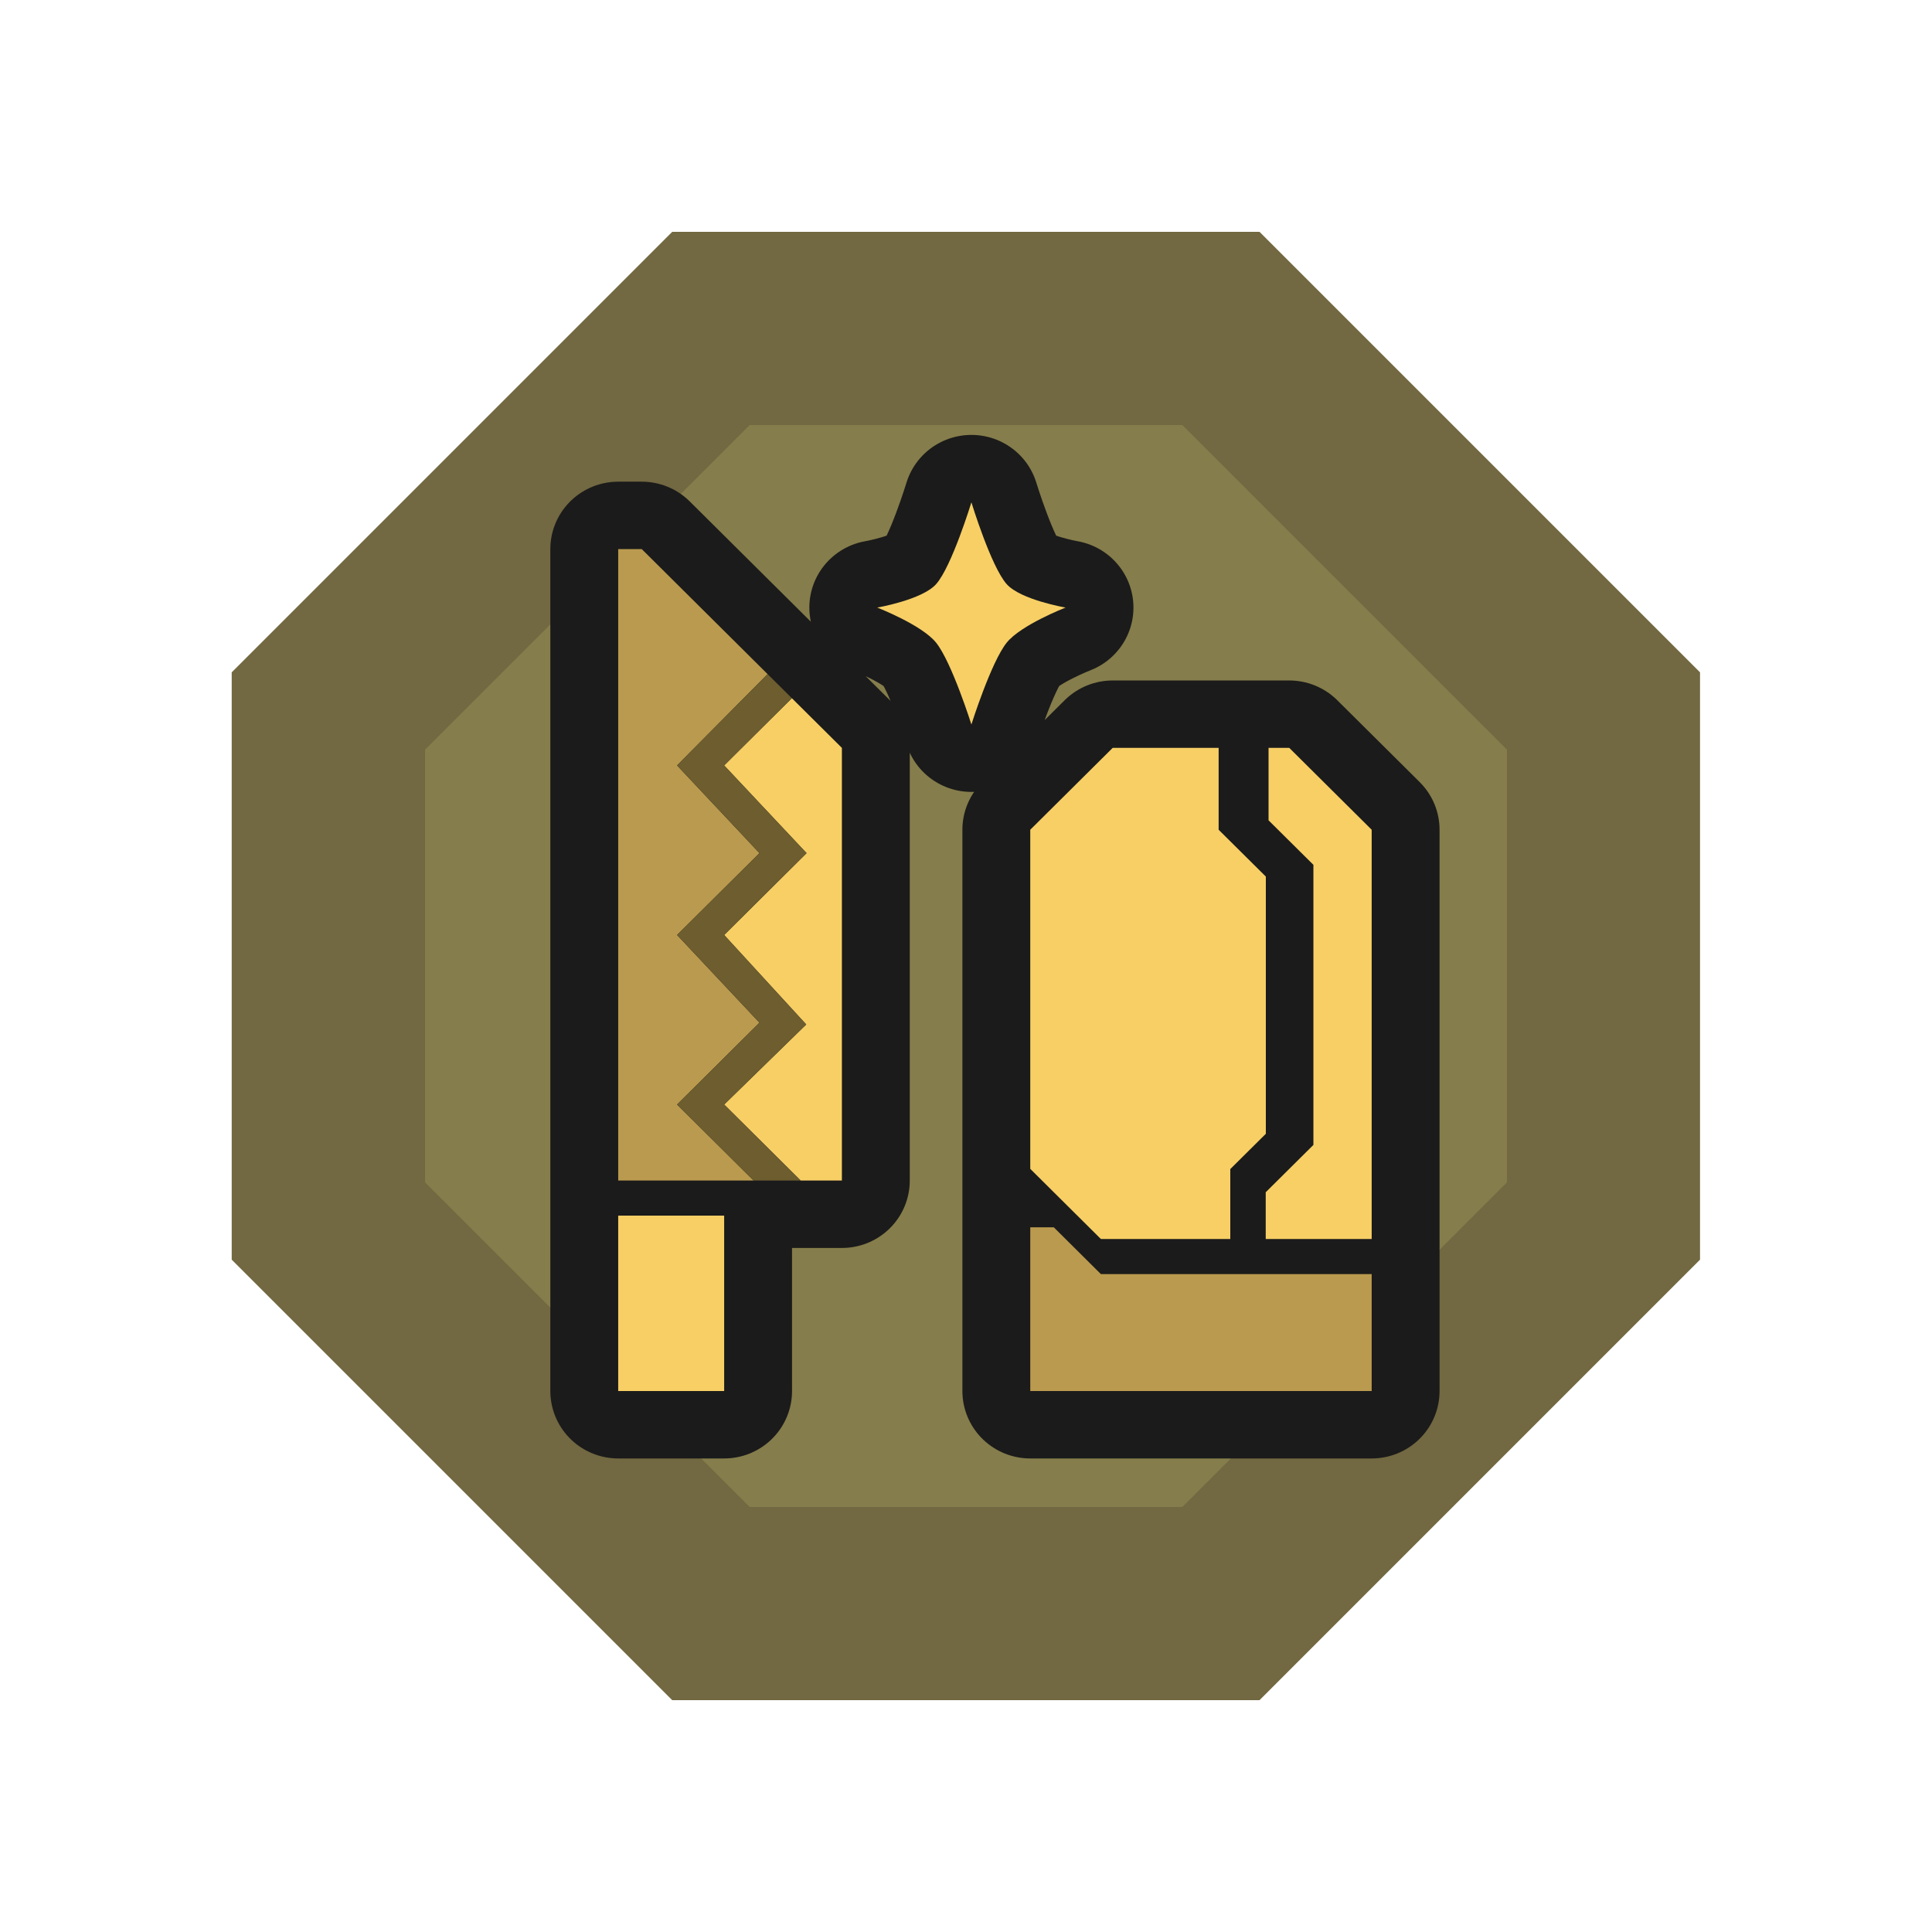
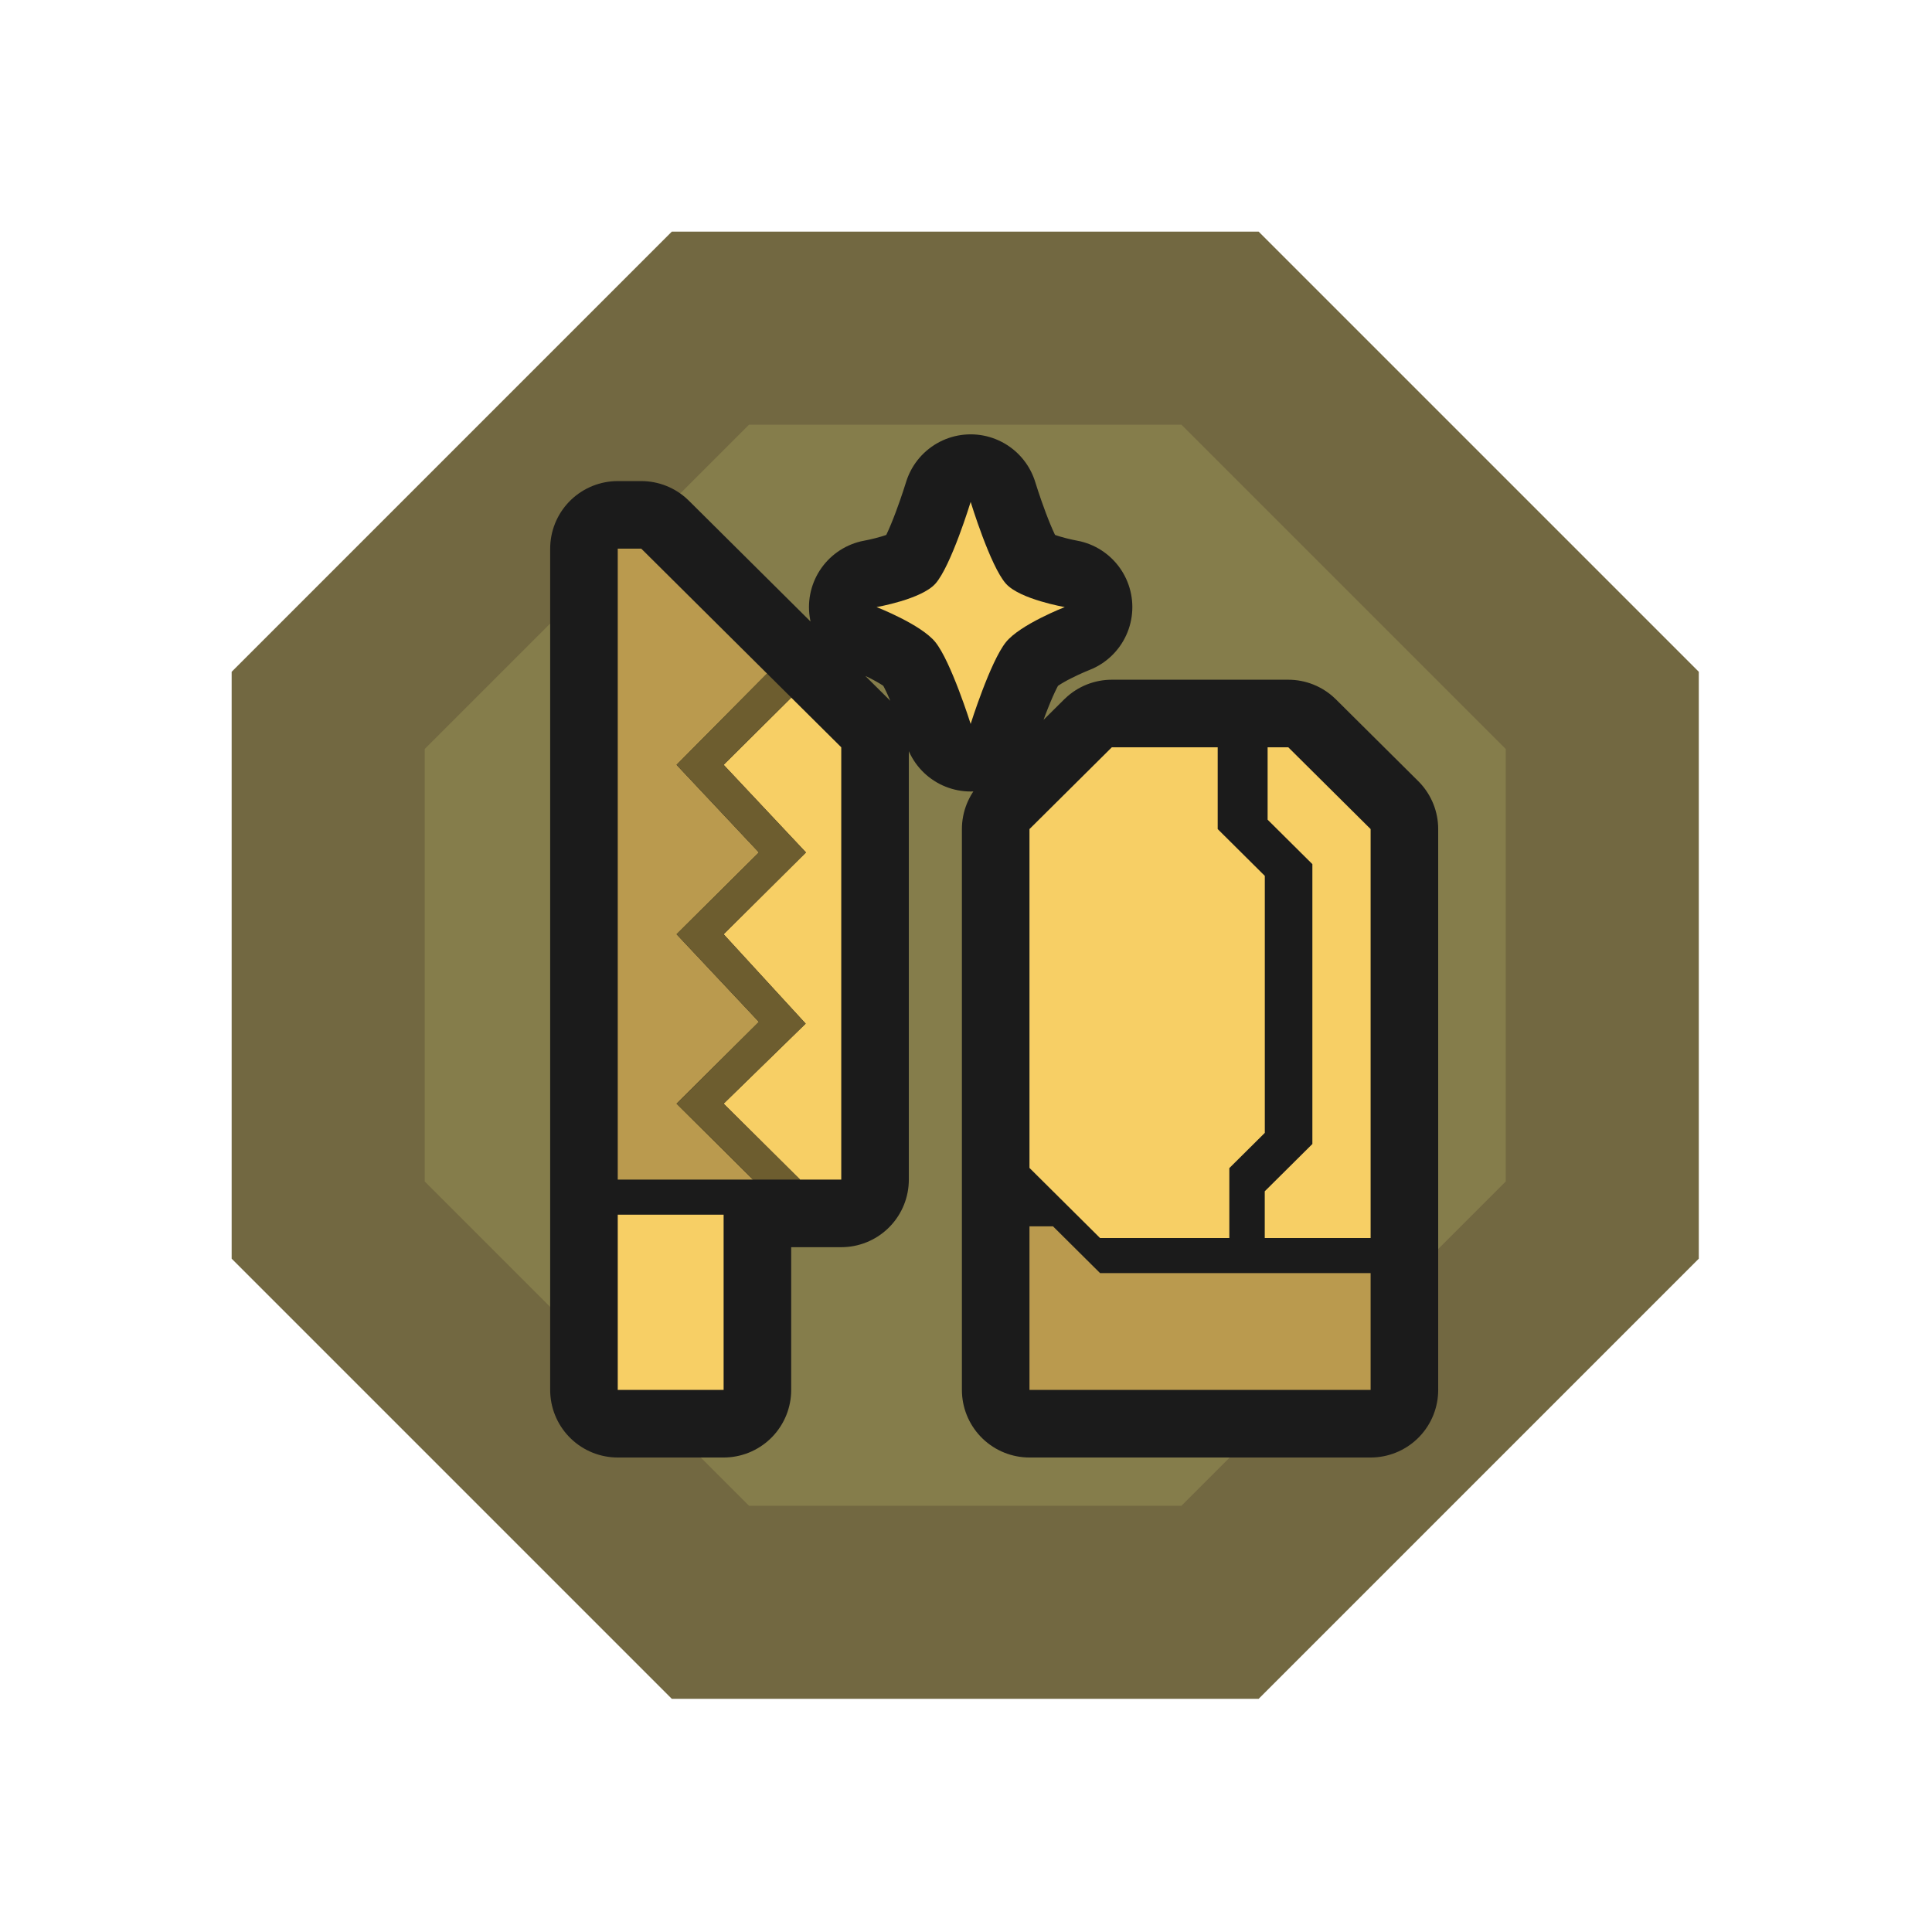
- <svg xmlns="http://www.w3.org/2000/svg" width="100%" height="100%" viewBox="0 0 100 100" version="1.1" xml:space="preserve" style="fill-rule:evenodd;clip-rule:evenodd;stroke-linecap:square;stroke-linejoin:round;stroke-miterlimit:1.5;">
-   <g transform="matrix(1,0,0,1,-2300,0)">
-     <g id="Sharpness_Skill" transform="matrix(1,0,0,1,300,0)">
-       <g>
-         <g id="color_02" transform="matrix(1.01333,0,0,1.01333,-26.8267,-0.16)">
-           <path d="M2087,34.5L2087,64.5L2064.5,87L2034.5,87L2012,64.5L2012,34.5L2034.5,12L2064.5,12L2087,34.5Z" style="fill:rgb(114,104,65);" />
-         </g>
-         <g id="color_01" transform="matrix(0.746667,0,0,0.746667,519.707,13.04)">
-           <path d="M2087,34.5L2087,64.5L2064.5,87L2034.5,87L2012,64.5L2012,34.5L2034.5,12L2064.5,12L2087,34.5Z" style="fill:rgb(133,125,75);" />
-         </g>
-       </g>
-       <g transform="matrix(0.609375,0,0,0.605263,1532.92,18.7368)">
-         <g id="shadow" transform="matrix(1,0,0,1,-300,0)">
-           <path d="M1119,88L1119,16L1121,16L1138,33L1138,70L1128,70L1128,88L1119,88ZM1149,12C1149,12 1150.67,17.5 1152,19C1153.19,20.342 1157,21 1157,21C1157,21 1153.21,22.482 1152,24C1150.67,25.667 1149,31 1149,31C1149,31 1147.33,25.667 1146,24C1144.79,22.482 1141,21 1141,21C1141,21 1144.81,20.342 1146,19C1147.33,17.5 1149,12 1149,12ZM1154,40L1161,33L1176,33L1183,40L1183,88L1154,88L1154,40Z" style="fill:rgb(27,27,27);stroke:rgb(27,27,27);stroke-width:11.53px;" />
-         </g>
-         <g id="color_03" transform="matrix(1,0,0,1,-300,0)">
-           <path d="M1154,74L1156,74L1160,78L1183,78L1183,88L1154,88L1154,74ZM1130.5,70L1119,70L1119,16L1121,16L1131.69,26.692L1124,34.5L1131,42L1124,49L1131,56.5L1124,63.5L1130.5,70Z" style="fill:rgb(186,154,78);" />
-         </g>
-         <g id="color_021" transform="matrix(1,0,0,1,-300,0)">
-           <path d="M1174.24,33L1176,33L1183,40L1183,75L1174,75L1174,71L1178.05,66.952L1178.05,43L1174.24,39.195L1174.24,33ZM1170.99,75L1160,75L1154,69L1154,40L1161,33L1170,33L1170,40L1174.01,44.005L1174.01,66L1170.99,69.016L1170.99,75ZM1128,73L1128,88L1119,88L1119,73L1128,73ZM1133.75,28.75L1138,33L1138,70L1134.5,70L1128,63.5L1134.97,56.651L1128,49L1135,42L1128,34.5L1133.75,28.75ZM1149,12C1149,12 1150.67,17.5 1152,19C1153.19,20.342 1157,21 1157,21C1157,21 1153.21,22.482 1152,24C1150.67,25.667 1149,31 1149,31C1149,31 1147.33,25.667 1146,24C1144.79,22.482 1141,21 1141,21C1141,21 1144.81,20.342 1146,19C1147.33,17.5 1149,12 1149,12Z" style="fill:rgb(247,207,101);" />
-         </g>
-         <g id="color_011" transform="matrix(1,0,0,1,-300,0)">
-           <path d="M1134.5,70L1130.5,70L1124,63.5L1131,56.5L1124,49L1131,42L1124,34.5L1131.69,26.692L1133.75,28.75L1128,34.5L1135,42L1128,49L1134.97,56.651L1128,63.5L1134.5,70Z" style="fill:rgb(109,93,47);" />
-         </g>
-       </g>
+ <svg xmlns="http://www.w3.org/2000/svg" width="100%" height="100%" viewBox="0 0 417 417" version="1.1" xml:space="preserve" style="fill-rule:evenodd;clip-rule:evenodd;stroke-linecap:square;stroke-linejoin:round;stroke-miterlimit:1.5;">
+   <g id="Sharpness_Skill">
+     <g>
+       <path id="color_02" d="M366.667,145l-0,126.667l-95,95l-126.667,-0l-95,-95l-0,-126.667l95,-95l126.667,-0l95,95Z" style="fill:#726841;" />
+       <path id="color_01" d="M325,161.667l0,93.333l-70,70l-93.333,0l-70,-70l-0,-93.333l70,-70l93.333,-0l70,70Z" style="fill:#857d4b;" />
+     </g>
+     <g>
+       <path id="shadow" d="M133.333,300l0,-181.579l5.078,0l43.165,42.873l-0,93.311l-25.391,0l-0,45.395l-22.852,0Zm76.172,-191.667c0,0 4.232,13.871 7.617,17.654c3.028,3.383 12.696,5.044 12.696,5.044c-0,-0 -9.613,3.738 -12.696,7.565c-3.385,4.204 -7.617,17.654 -7.617,17.654c0,0 -4.232,-13.45 -7.617,-17.654c-3.083,-3.827 -12.695,-7.565 -12.695,-7.565c-0,-0 9.667,-1.661 12.695,-5.044c3.385,-3.783 7.617,-17.654 7.617,-17.654Zm12.696,70.614l17.773,-17.653l38.086,-0l17.773,17.653l0,121.053l-73.632,0l-0,-121.053Z" style="fill:#1b1b1b;stroke:#1b1b1b;stroke-width:29.17px;" />
+       <path id="color_03" d="M222.201,264.693l5.078,-0l10.156,10.088l58.398,-0l0,25.219l-73.632,0l-0,-35.307Zm-59.668,-10.088l-29.2,0l0,-136.184l5.078,0l27.147,26.964l-19.529,19.692l17.773,18.914l-17.773,17.654l17.773,18.914l-17.773,17.654l16.504,16.392Z" style="fill:#ba9a4e;" />
+       <path id="color_021" d="M273.6,161.294l4.46,-0l17.773,17.653l0,88.268l-22.851,-0l-0,-10.088l10.279,-10.209l-0,-60.405l-9.661,-9.595l0,-15.624Zm-8.263,105.921l-27.902,-0l-15.234,-15.132l-0,-73.136l17.773,-17.653l22.852,-0l-0,17.653l10.169,10.101l-0,55.47l-7.658,7.605l0,15.092Zm-109.152,-5.044l-0,37.829l-22.852,0l0,-37.829l22.852,0Zm14.6,-111.595l10.791,10.718l-0,93.311l-8.887,0l-16.504,-16.392l17.707,-17.274l-17.707,-19.294l17.773,-17.654l-17.773,-18.914l14.6,-14.501Zm38.72,-42.243c0,0 4.232,13.871 7.617,17.654c3.028,3.383 12.696,5.044 12.696,5.044c-0,-0 -9.613,3.738 -12.696,7.565c-3.385,4.204 -7.617,17.654 -7.617,17.654c0,0 -4.232,-13.45 -7.617,-17.654c-3.083,-3.827 -12.695,-7.565 -12.695,-7.565c-0,-0 9.667,-1.661 12.695,-5.044c3.385,-3.783 7.617,-17.654 7.617,-17.654Z" style="fill:#f7cf65;" />
+       <path id="color_011" d="M172.689,254.605l-10.156,0l-16.504,-16.392l17.773,-17.654l-17.773,-18.914l17.773,-17.654l-17.773,-18.914l19.529,-19.692l5.227,5.191l-14.6,14.501l17.773,18.914l-17.773,17.654l17.707,19.294l-17.707,17.274l16.504,16.392Z" style="fill:#6d5d2f;" />
    </g>
  </g>
</svg>
